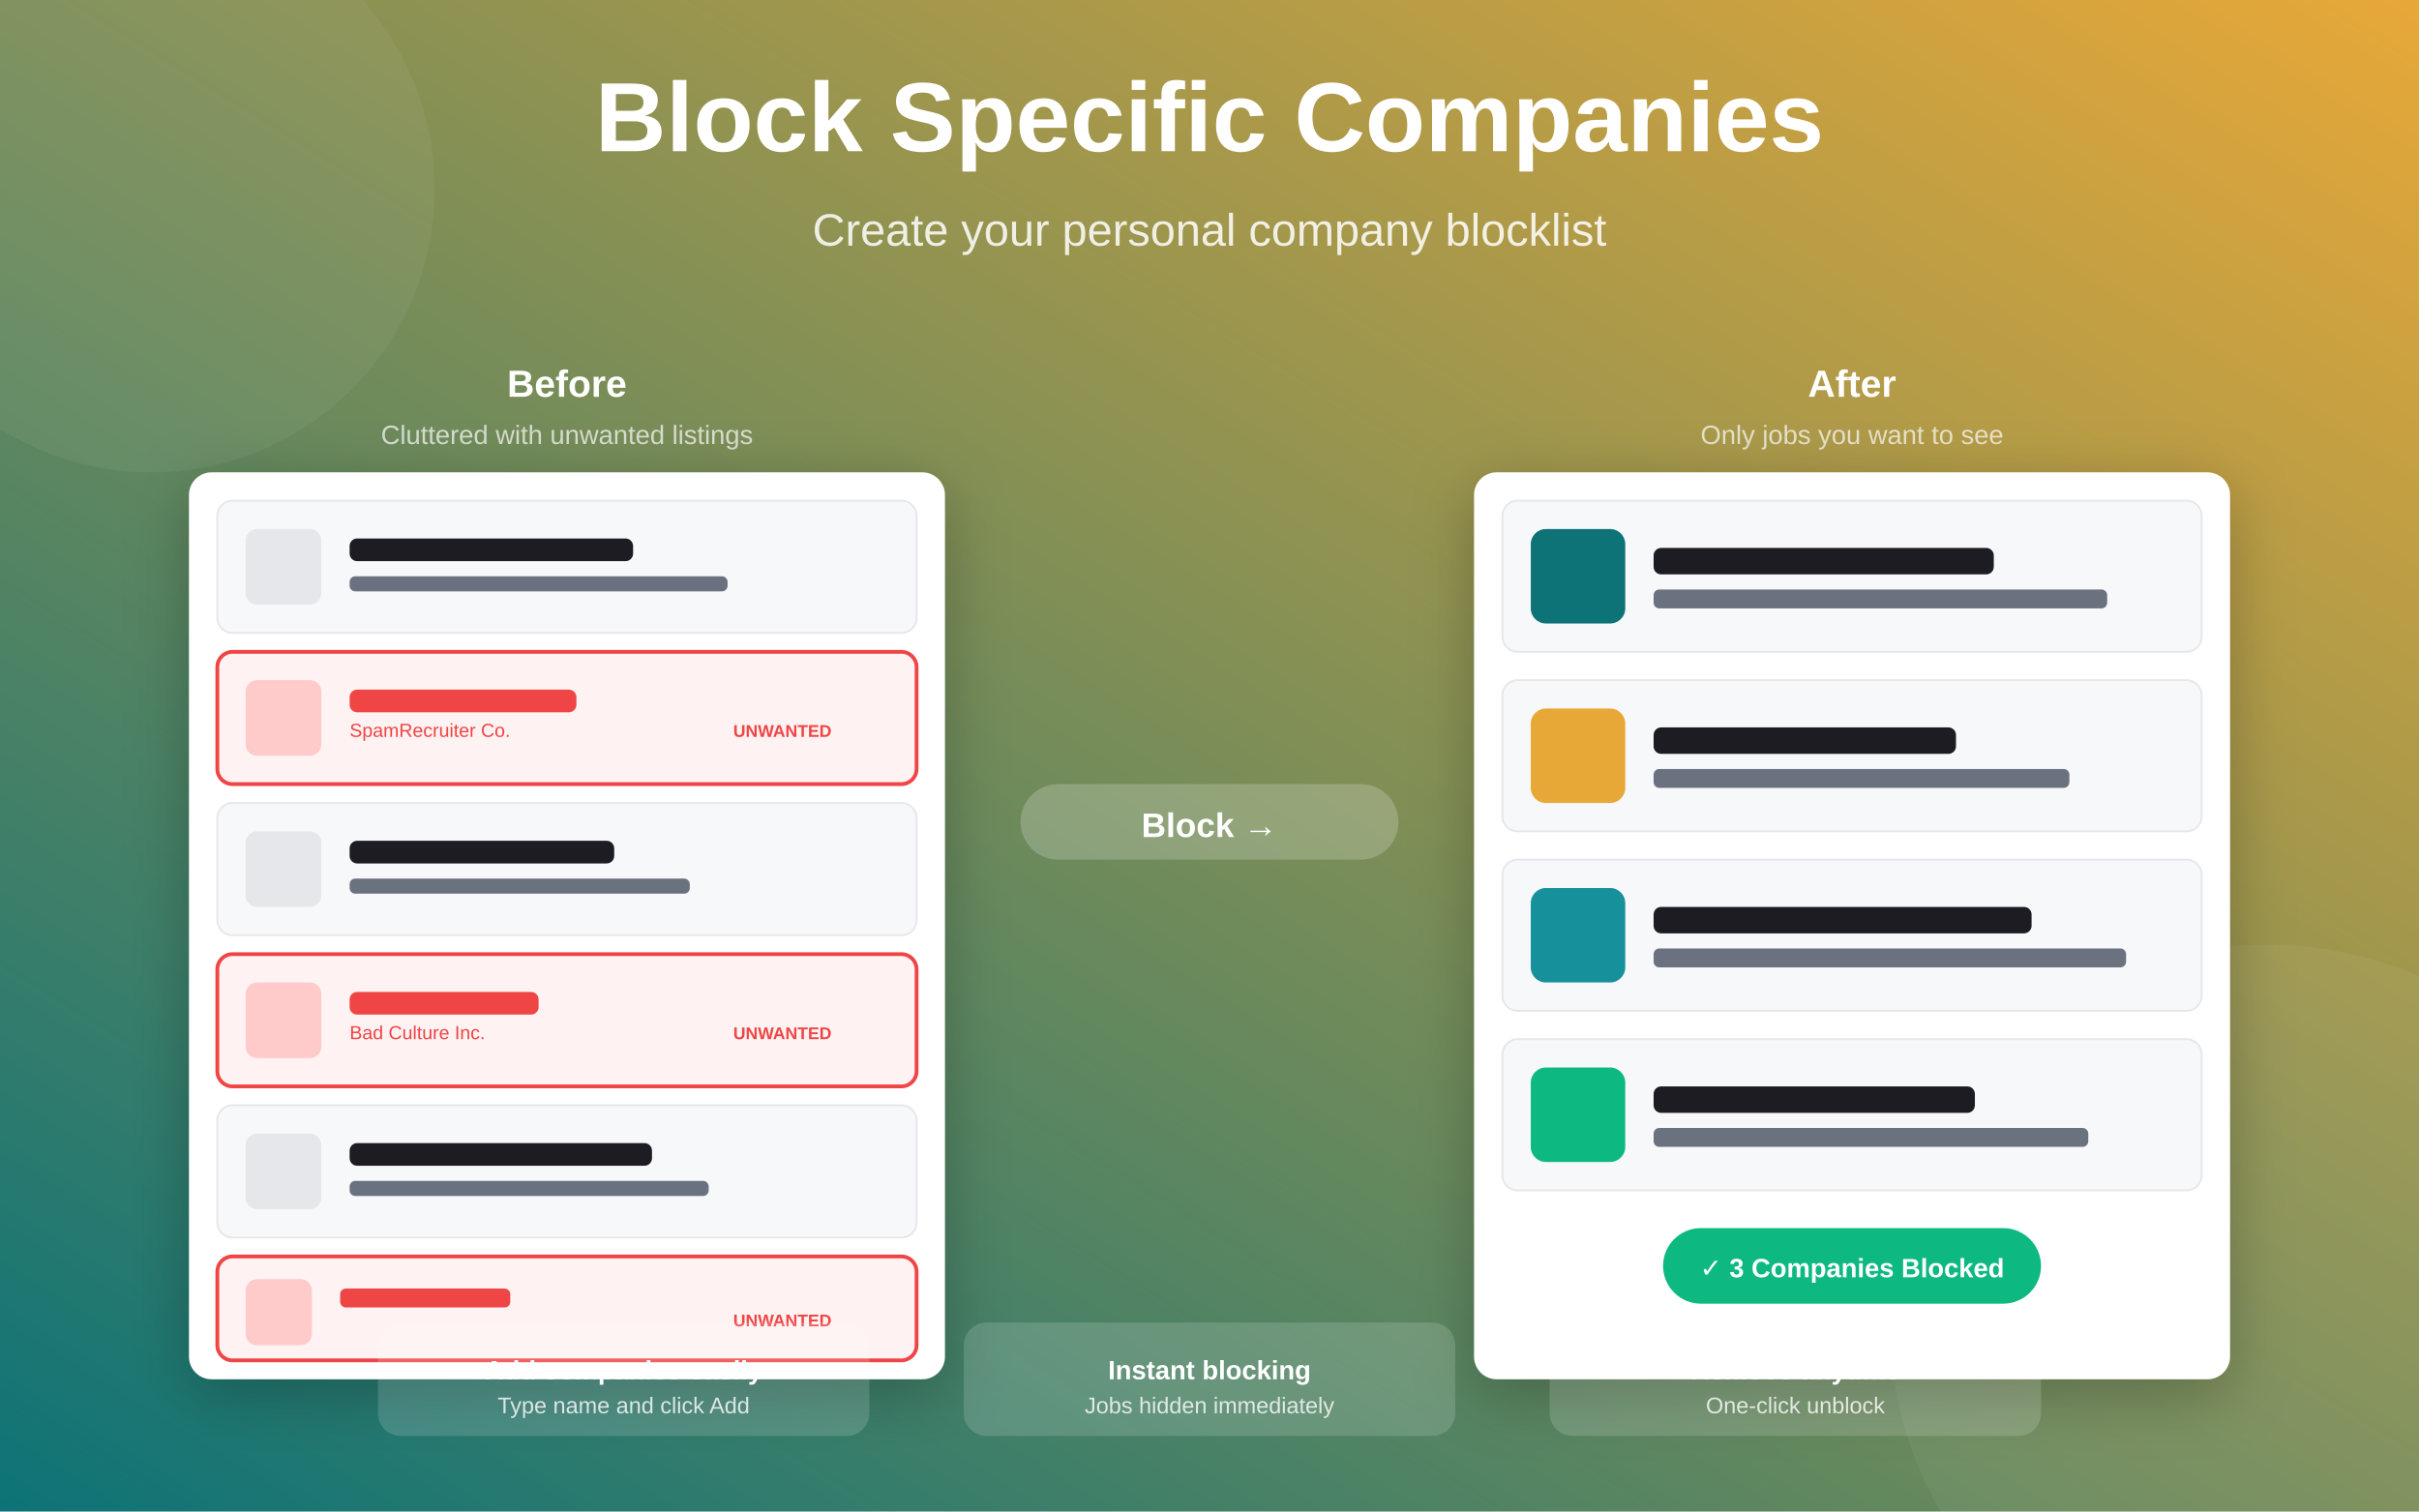
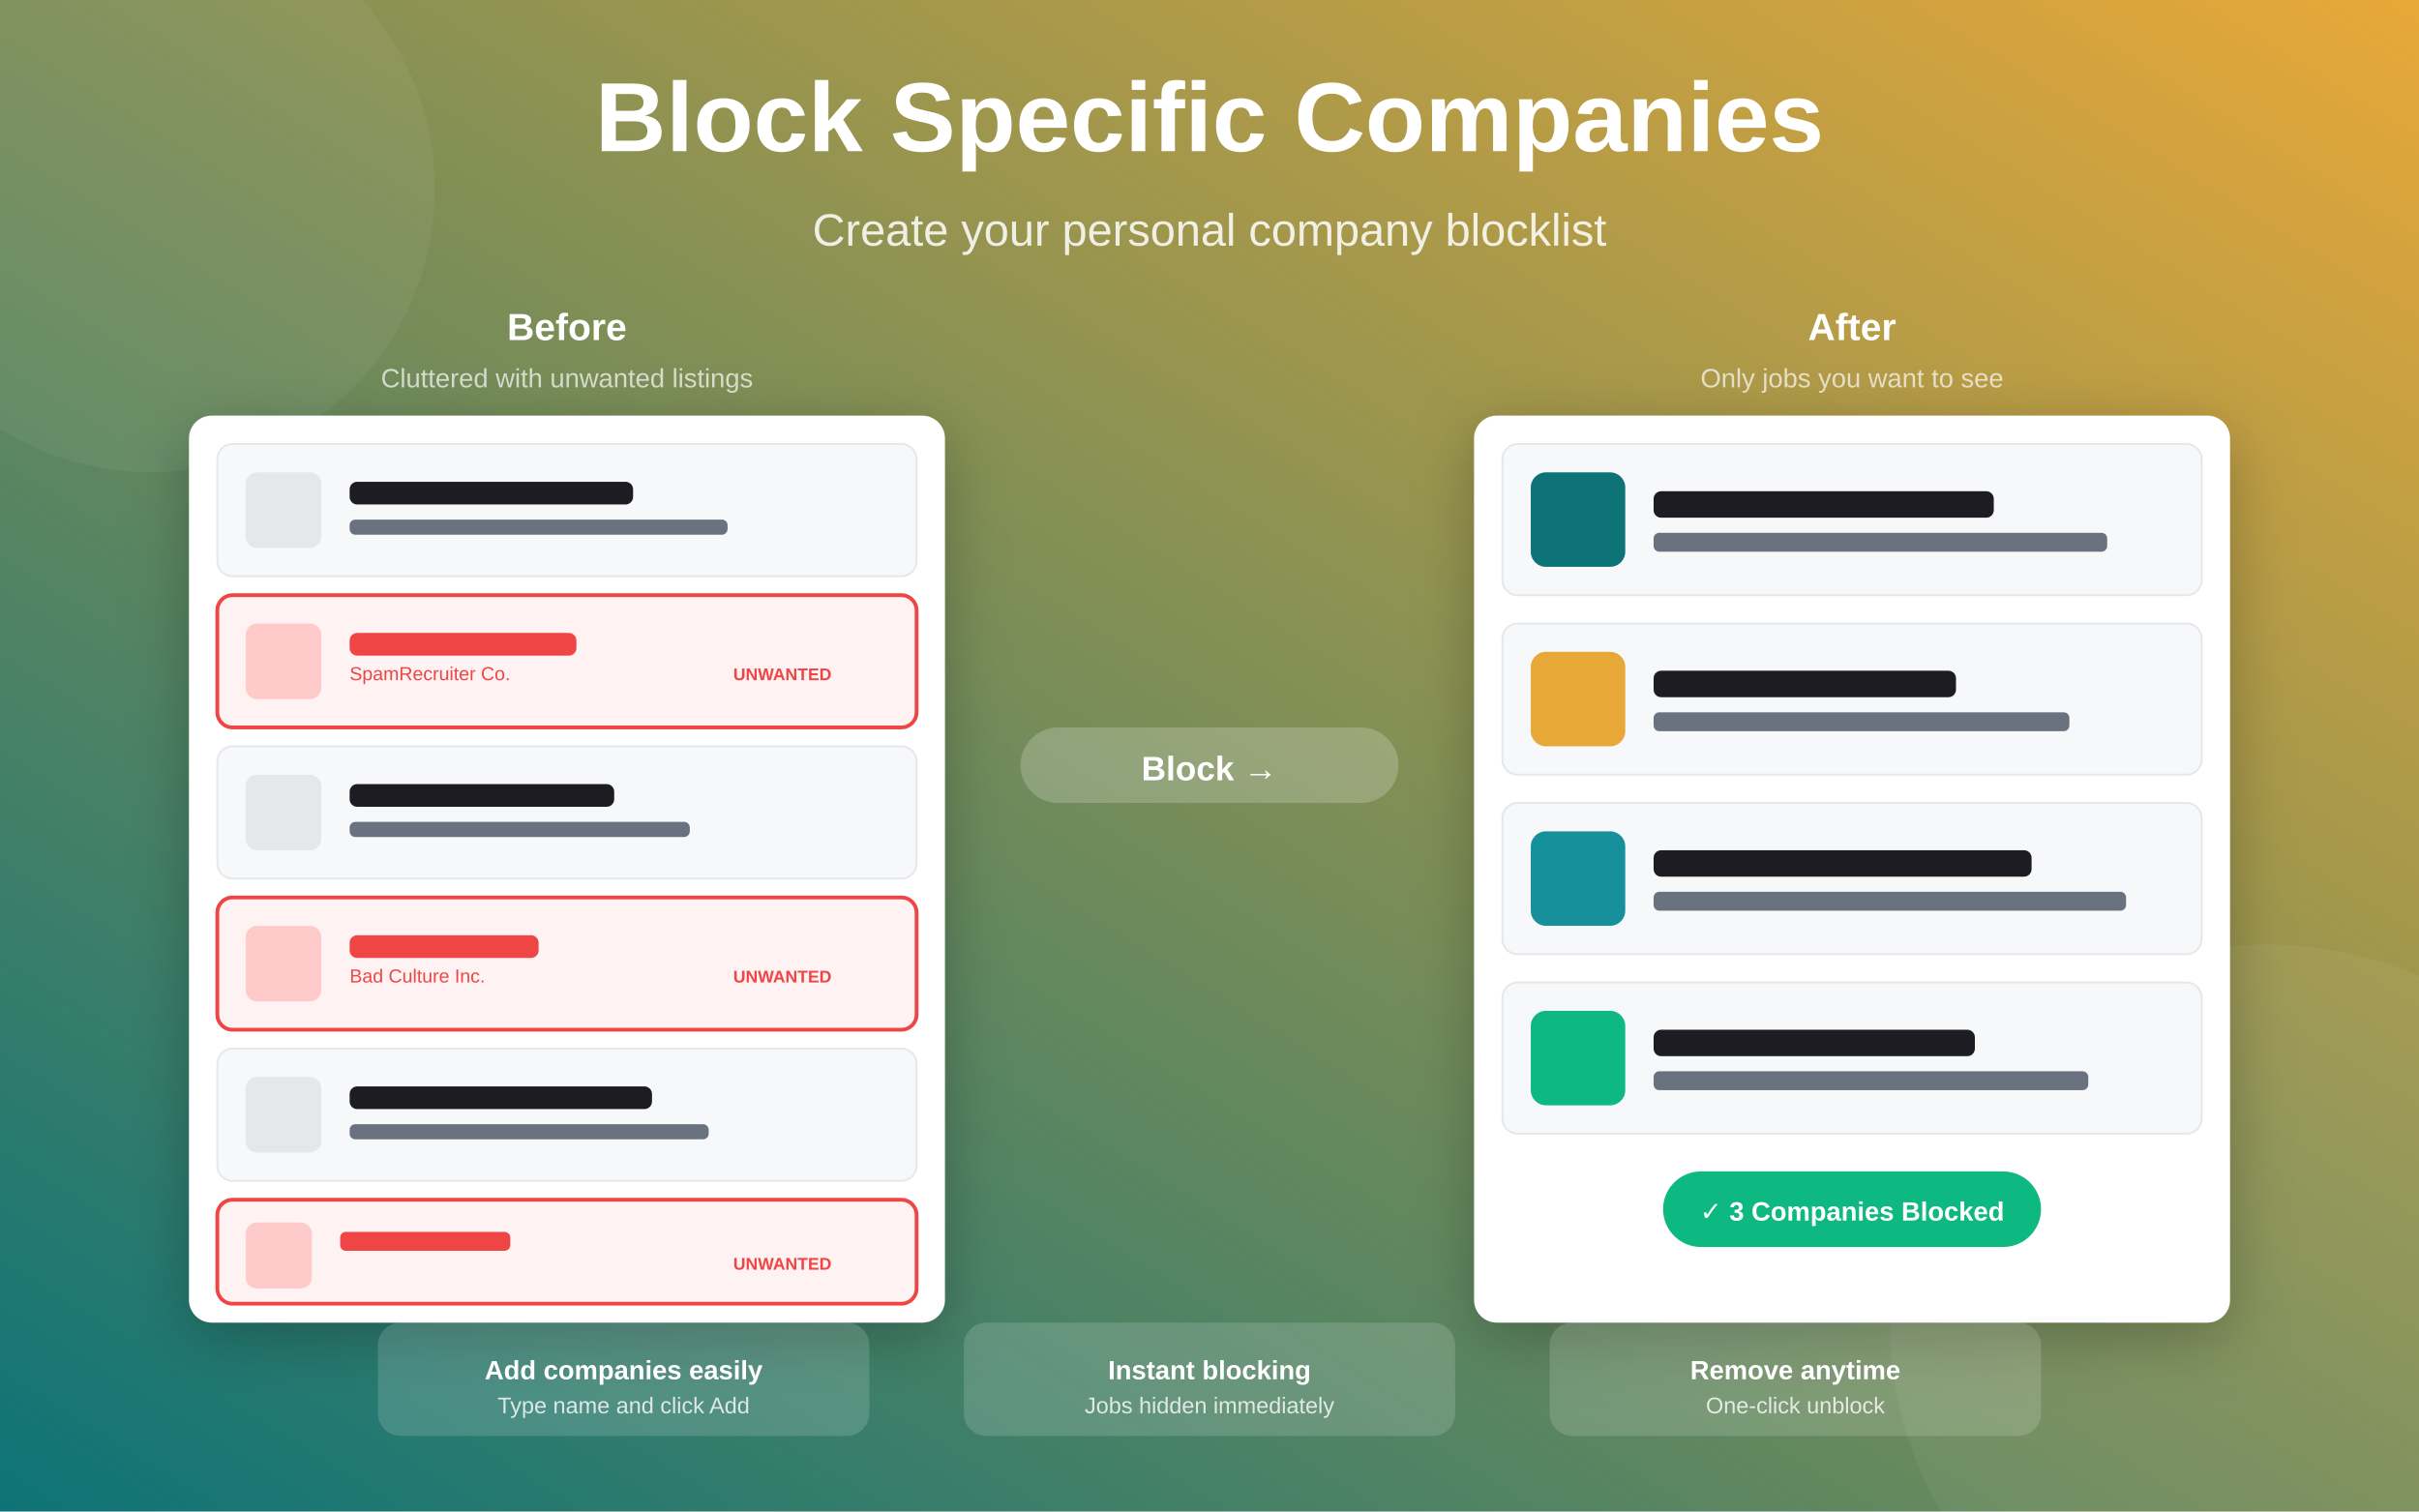
<svg xmlns="http://www.w3.org/2000/svg" width="1280" height="800" viewBox="0 0 1280 800" fill="none">
  <defs>
    <linearGradient id="bgGrad3" x1="100%" y1="0%" x2="0%" y2="100%">
      <stop offset="0%" style="stop-color:#E8A838" />
      <stop offset="100%" style="stop-color:#0D7377" />
    </linearGradient>
    <filter id="shadow3" x="-20%" y="-20%" width="140%" height="140%">
      <feDropShadow dx="0" dy="8" stdDeviation="16" flood-opacity="0.25" />
    </filter>
  </defs>
  <rect width="1280" height="800" fill="url(#bgGrad3)" />
  <circle cx="1200" cy="700" r="200" fill="white" fill-opacity="0.05" />
  <circle cx="80" cy="100" r="150" fill="white" fill-opacity="0.05" />
  <text x="640" y="80" text-anchor="middle" fill="white" font-family="Segoe UI, Arial, sans-serif" font-size="52" font-weight="700">Block Specific Companies</text>
  <text x="640" y="130" text-anchor="middle" fill="white" fill-opacity="0.85" font-family="Segoe UI, Arial, sans-serif" font-size="24">Create your personal company blocklist</text>
-   <g transform="translate(100, 180)">
+   <g transform="translate(100, 150)">
    <text x="200" y="30" text-anchor="middle" fill="white" font-family="Segoe UI, Arial, sans-serif" font-size="20" font-weight="600">Before</text>
    <text x="200" y="55" text-anchor="middle" fill="white" fill-opacity="0.7" font-family="Segoe UI, Arial, sans-serif" font-size="14">Cluttered with unwanted listings</text>
    <g filter="url(#shadow3)">
      <rect y="70" width="400" height="480" rx="12" fill="white" />
      <rect x="15" y="85" width="370" height="70" rx="8" fill="#F7F8FA" stroke="#E5E7EB" stroke-width="1" />
      <rect x="30" y="100" width="40" height="40" rx="6" fill="#E5E7EB" />
      <rect x="85" y="105" width="150" height="12" rx="4" fill="#1A1D23" />
      <rect x="85" y="125" width="200" height="8" rx="3" fill="#6B7280" />
      <rect x="15" y="165" width="370" height="70" rx="8" fill="#FEF2F2" stroke="#EF4444" stroke-width="2" />
      <rect x="30" y="180" width="40" height="40" rx="6" fill="#FECACA" />
      <rect x="85" y="185" width="120" height="12" rx="4" fill="#EF4444" />
      <text x="85" y="210" fill="#EF4444" font-family="Segoe UI, Arial, sans-serif" font-size="10" font-weight="500">SpamRecruiter Co.</text>
      <text x="340" y="210" text-anchor="end" fill="#EF4444" font-family="Segoe UI, Arial, sans-serif" font-size="9" font-weight="600">UNWANTED</text>
      <rect x="15" y="245" width="370" height="70" rx="8" fill="#F7F8FA" stroke="#E5E7EB" stroke-width="1" />
      <rect x="30" y="260" width="40" height="40" rx="6" fill="#E5E7EB" />
      <rect x="85" y="265" width="140" height="12" rx="4" fill="#1A1D23" />
      <rect x="85" y="285" width="180" height="8" rx="3" fill="#6B7280" />
      <rect x="15" y="325" width="370" height="70" rx="8" fill="#FEF2F2" stroke="#EF4444" stroke-width="2" />
      <rect x="30" y="340" width="40" height="40" rx="6" fill="#FECACA" />
      <rect x="85" y="345" width="100" height="12" rx="4" fill="#EF4444" />
      <text x="85" y="370" fill="#EF4444" font-family="Segoe UI, Arial, sans-serif" font-size="10" font-weight="500">Bad Culture Inc.</text>
      <text x="340" y="370" text-anchor="end" fill="#EF4444" font-family="Segoe UI, Arial, sans-serif" font-size="9" font-weight="600">UNWANTED</text>
      <rect x="15" y="405" width="370" height="70" rx="8" fill="#F7F8FA" stroke="#E5E7EB" stroke-width="1" />
      <rect x="30" y="420" width="40" height="40" rx="6" fill="#E5E7EB" />
      <rect x="85" y="425" width="160" height="12" rx="4" fill="#1A1D23" />
      <rect x="85" y="445" width="190" height="8" rx="3" fill="#6B7280" />
      <rect x="15" y="485" width="370" height="55" rx="8" fill="#FEF2F2" stroke="#EF4444" stroke-width="2" />
      <rect x="30" y="497" width="35" height="35" rx="6" fill="#FECACA" />
      <rect x="80" y="502" width="90" height="10" rx="3" fill="#EF4444" />
      <text x="340" y="522" text-anchor="end" fill="#EF4444" font-family="Segoe UI, Arial, sans-serif" font-size="9" font-weight="600">UNWANTED</text>
    </g>
  </g>
-   <g transform="translate(540, 400)">
+   <g transform="translate(540, 370)">
    <rect x="0" y="15" width="200" height="40" rx="20" fill="white" fill-opacity="0.2" />
    <text x="100" y="43" text-anchor="middle" fill="white" font-family="Segoe UI, Arial, sans-serif" font-size="18" font-weight="700">Block →</text>
  </g>
-   <g transform="translate(780, 180)">
+   <g transform="translate(780, 150)">
    <text x="200" y="30" text-anchor="middle" fill="white" font-family="Segoe UI, Arial, sans-serif" font-size="20" font-weight="600">After</text>
    <text x="200" y="55" text-anchor="middle" fill="white" fill-opacity="0.7" font-family="Segoe UI, Arial, sans-serif" font-size="14">Only jobs you want to see</text>
    <g filter="url(#shadow3)">
      <rect y="70" width="400" height="480" rx="12" fill="white" />
      <rect x="15" y="85" width="370" height="80" rx="8" fill="#F7F8FA" stroke="#E5E7EB" stroke-width="1" />
      <rect x="30" y="100" width="50" height="50" rx="8" fill="#0D7377" />
      <rect x="95" y="110" width="180" height="14" rx="4" fill="#1A1D23" />
      <rect x="95" y="132" width="240" height="10" rx="3" fill="#6B7280" />
      <rect x="15" y="180" width="370" height="80" rx="8" fill="#F7F8FA" stroke="#E5E7EB" stroke-width="1" />
      <rect x="30" y="195" width="50" height="50" rx="8" fill="#E8A838" />
      <rect x="95" y="205" width="160" height="14" rx="4" fill="#1A1D23" />
      <rect x="95" y="227" width="220" height="10" rx="3" fill="#6B7280" />
      <rect x="15" y="275" width="370" height="80" rx="8" fill="#F7F8FA" stroke="#E5E7EB" stroke-width="1" />
      <rect x="30" y="290" width="50" height="50" rx="8" fill="#14919B" />
      <rect x="95" y="300" width="200" height="14" rx="4" fill="#1A1D23" />
      <rect x="95" y="322" width="250" height="10" rx="3" fill="#6B7280" />
      <rect x="15" y="370" width="370" height="80" rx="8" fill="#F7F8FA" stroke="#E5E7EB" stroke-width="1" />
      <rect x="30" y="385" width="50" height="50" rx="8" fill="#10B981" />
      <rect x="95" y="395" width="170" height="14" rx="4" fill="#1A1D23" />
      <rect x="95" y="417" width="230" height="10" rx="3" fill="#6B7280" />
      <rect x="100" y="470" width="200" height="40" rx="20" fill="#10B981" />
      <text x="200" y="496" text-anchor="middle" fill="white" font-family="Segoe UI, Arial, sans-serif" font-size="14" font-weight="600">✓ 3 Companies Blocked</text>
    </g>
  </g>
  <g transform="translate(200, 700)">
    <rect width="260" height="60" rx="12" fill="white" fill-opacity="0.15" />
    <text x="130" y="30" text-anchor="middle" fill="white" font-family="Segoe UI, Arial, sans-serif" font-size="14" font-weight="600">Add companies easily</text>
    <text x="130" y="48" text-anchor="middle" fill="white" fill-opacity="0.8" font-family="Segoe UI, Arial, sans-serif" font-size="12">Type name and click Add</text>
  </g>
  <g transform="translate(510, 700)">
    <rect width="260" height="60" rx="12" fill="white" fill-opacity="0.15" />
    <text x="130" y="30" text-anchor="middle" fill="white" font-family="Segoe UI, Arial, sans-serif" font-size="14" font-weight="600">Instant blocking</text>
    <text x="130" y="48" text-anchor="middle" fill="white" fill-opacity="0.8" font-family="Segoe UI, Arial, sans-serif" font-size="12">Jobs hidden immediately</text>
  </g>
  <g transform="translate(820, 700)">
    <rect width="260" height="60" rx="12" fill="white" fill-opacity="0.15" />
    <text x="130" y="30" text-anchor="middle" fill="white" font-family="Segoe UI, Arial, sans-serif" font-size="14" font-weight="600">Remove anytime</text>
    <text x="130" y="48" text-anchor="middle" fill="white" fill-opacity="0.8" font-family="Segoe UI, Arial, sans-serif" font-size="12">One-click unblock</text>
  </g>
</svg>
